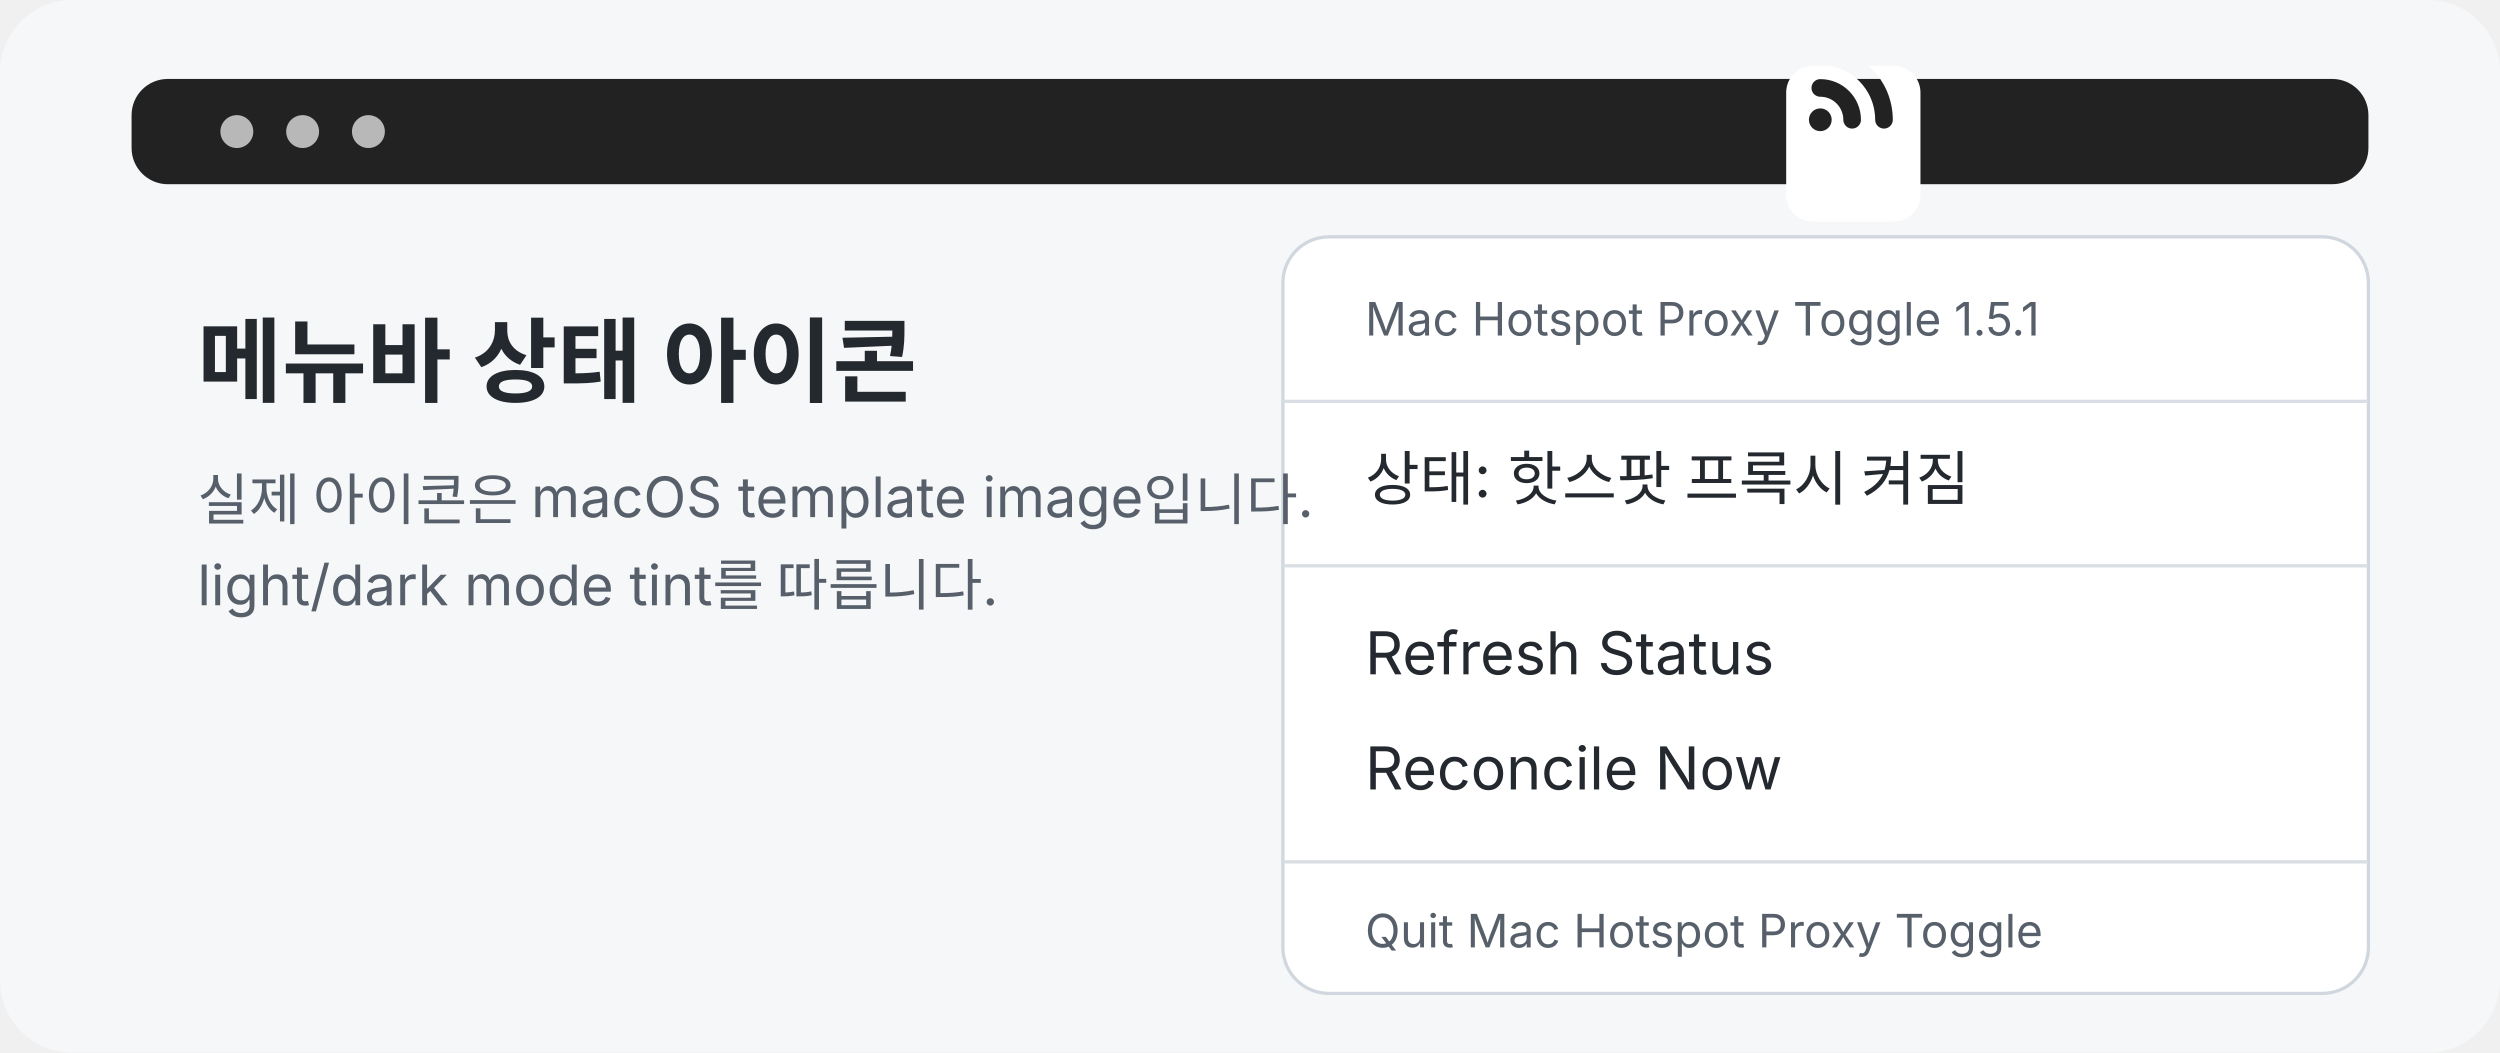
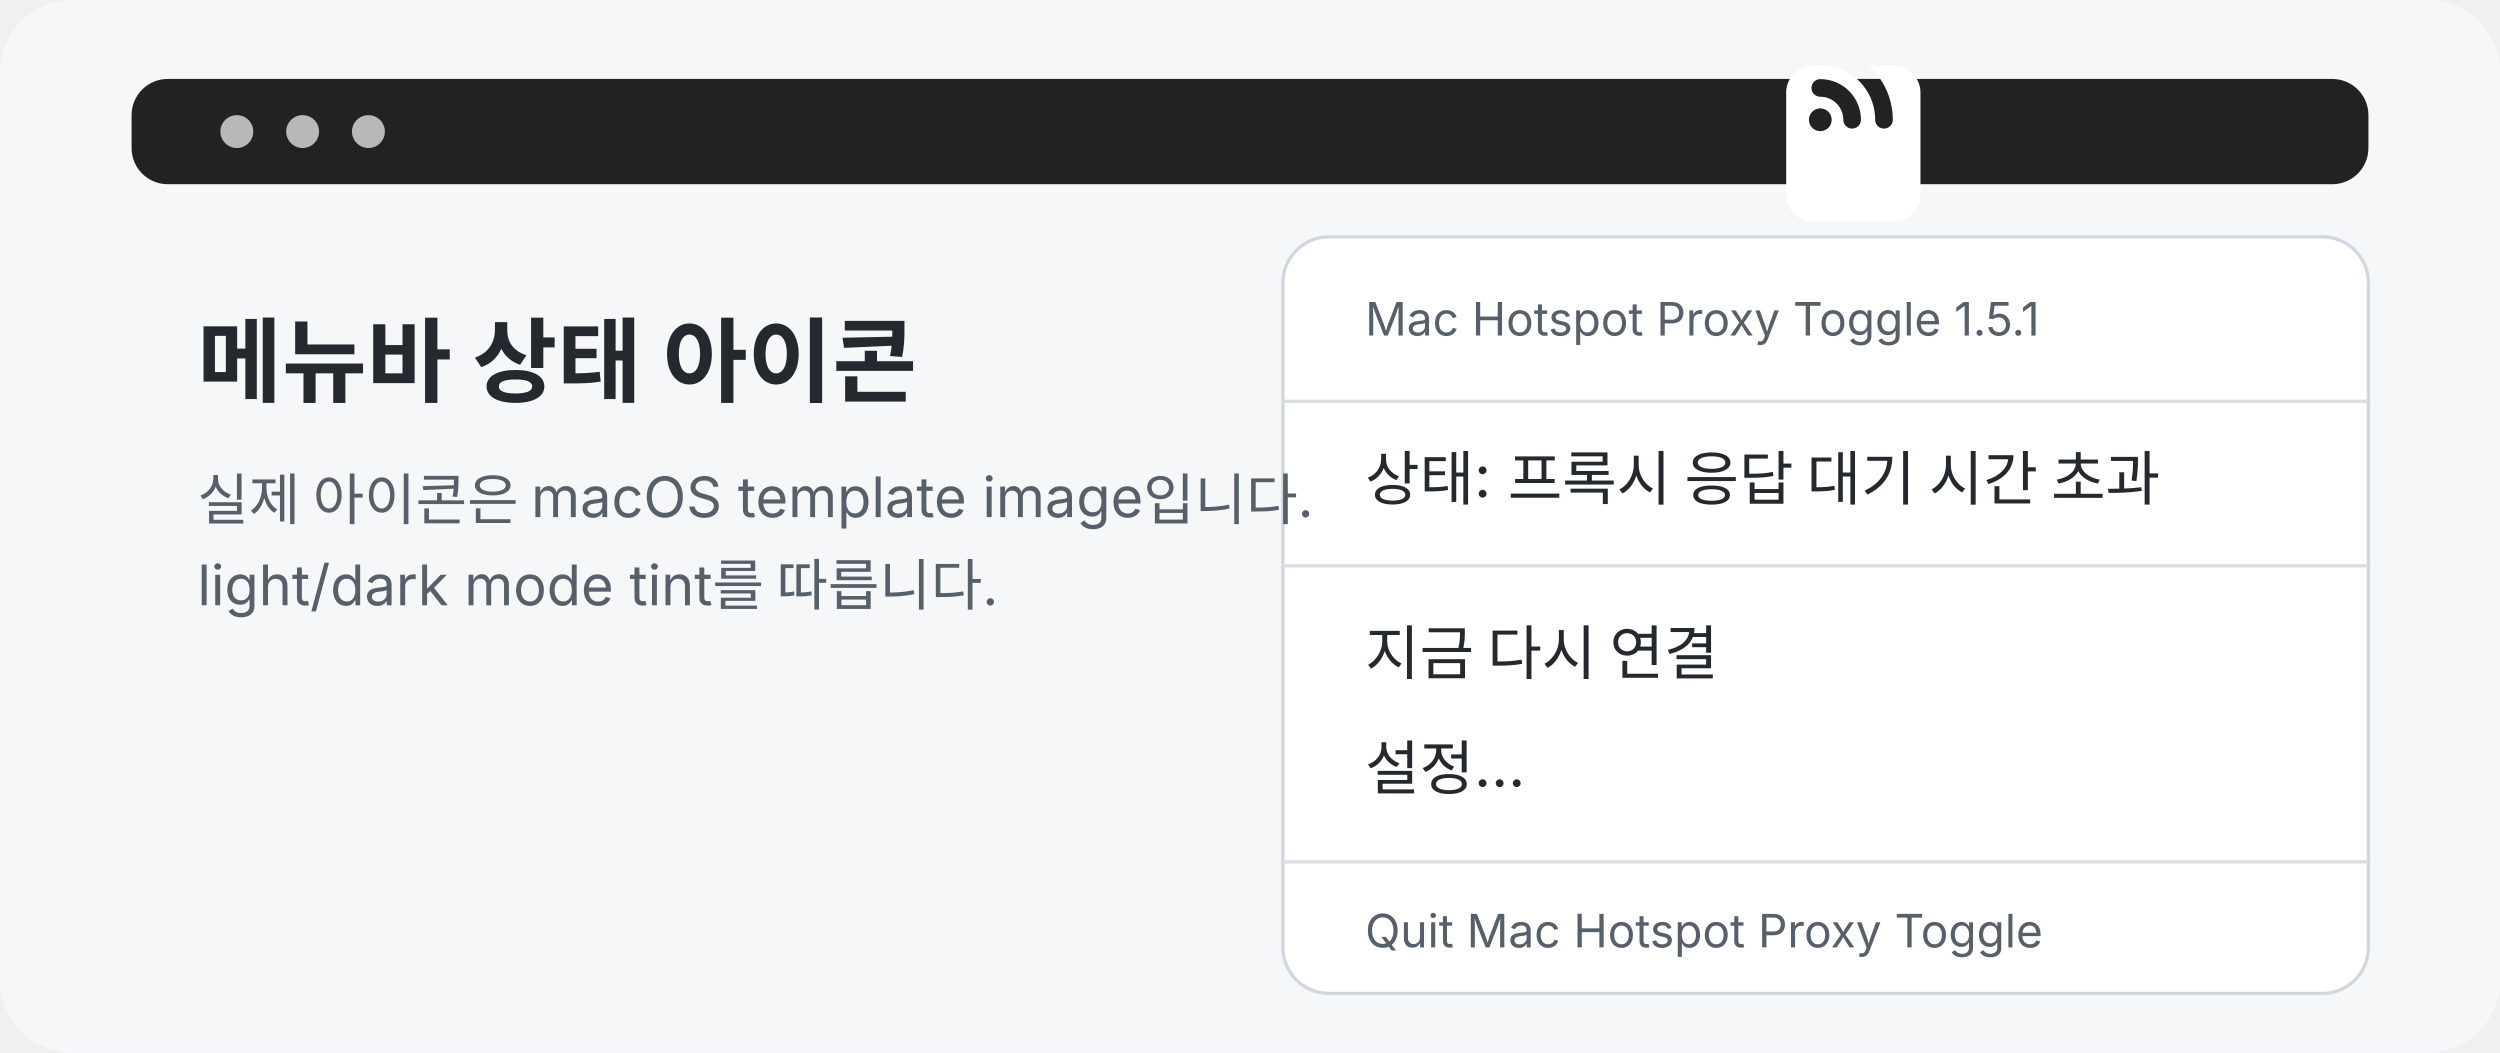
<svg xmlns="http://www.w3.org/2000/svg" width="760" height="320" viewBox="0 0 760 320" role="img" aria-labelledby="title desc">
  <defs>
    <mask id="preview-icon" maskUnits="userSpaceOnUse">
      <rect width="760" height="320" fill="#fff" />
      <g fill="none" stroke="#000" stroke-width="5.36" stroke-linecap="round">
        <path d="M 553.37 26.73 A 9.68 9.68 0 0 1 563.05 36.41" />
        <path d="M 553.37 17.05 A 19.36 19.36 0 0 1 572.73 36.41" />
      </g>
      <circle cx="553.37" cy="36.41" r="3.46" fill="#000" />
    </mask>
  </defs>
  <rect width="760" height="320" rx="22" fill="#f6f7f8" />
  <rect x="40" y="24" width="680" height="32" rx="11" fill="#222" />
  <circle cx="72" cy="40" r="5" fill="#b8b8b8" />
  <circle cx="92" cy="40" r="5" fill="#b8b8b8" />
  <circle cx="112" cy="40" r="5" fill="#b8b8b8" />
  <rect x="543" y="20" width="40.82" height="47.36" rx="8.12" fill="#fff" mask="url(#preview-icon)" />
  <rect x="390" y="72" width="330" height="230" rx="14" fill="#fff" stroke="#d0d7de" />
  <text x="415" y="102" font-family="-apple-system,BlinkMacSystemFont,Segoe UI,sans-serif" font-size="14" fill="#57606a">Mac Hotspot Proxy Toggle 1.5.1</text>
  <line x1="390" y1="122" x2="720" y2="122" stroke="#d8dee4" />
-   <text x="415" y="152" font-family="-apple-system,BlinkMacSystemFont,Segoe UI,sans-serif" font-size="18" fill="#24292f">상태: 핫스팟 프록시 켜짐</text>
+   <text x="415" y="152" font-family="-apple-system,BlinkMacSystemFont,Segoe UI,sans-serif" font-size="18" fill="#24292f">상태: 프록시 응답 대기 시간 초과</text>
  <line x1="390" y1="172" x2="720" y2="172" stroke="#d8dee4" />
-   <text x="415" y="205" font-family="-apple-system,BlinkMacSystemFont,Segoe UI,sans-serif" font-size="18" fill="#24292f">Refresh Status</text>
-   <text x="415" y="240" font-family="-apple-system,BlinkMacSystemFont,Segoe UI,sans-serif" font-size="18" fill="#24292f">Reconcile Now</text>
+   <text x="415" y="205" font-family="-apple-system,BlinkMacSystemFont,Segoe UI,sans-serif" font-size="18" fill="#24292f">지금 다시 연결</text>
+   <text x="415" y="240" font-family="-apple-system,BlinkMacSystemFont,Segoe UI,sans-serif" font-size="18" fill="#24292f">설정…</text>
  <line x1="390" y1="262" x2="720" y2="262" stroke="#d8dee4" />
  <text x="415" y="288" font-family="-apple-system,BlinkMacSystemFont,Segoe UI,sans-serif" font-size="14" fill="#57606a">Quit Mac Hotspot Proxy Toggle</text>
  <text x="60" y="120" font-family="-apple-system,BlinkMacSystemFont,Segoe UI,sans-serif" font-size="28" font-weight="600" fill="#24292f">메뉴바 상태 아이콘</text>
  <text x="60" y="158" font-family="-apple-system,BlinkMacSystemFont,Segoe UI,sans-serif" font-size="17" fill="#57606a">실제 아이콘은 macOS template image입니다.</text>
  <text x="60" y="184" font-family="-apple-system,BlinkMacSystemFont,Segoe UI,sans-serif" font-size="17" fill="#57606a">light/dark mode tint를 따릅니다.</text>
</svg>
